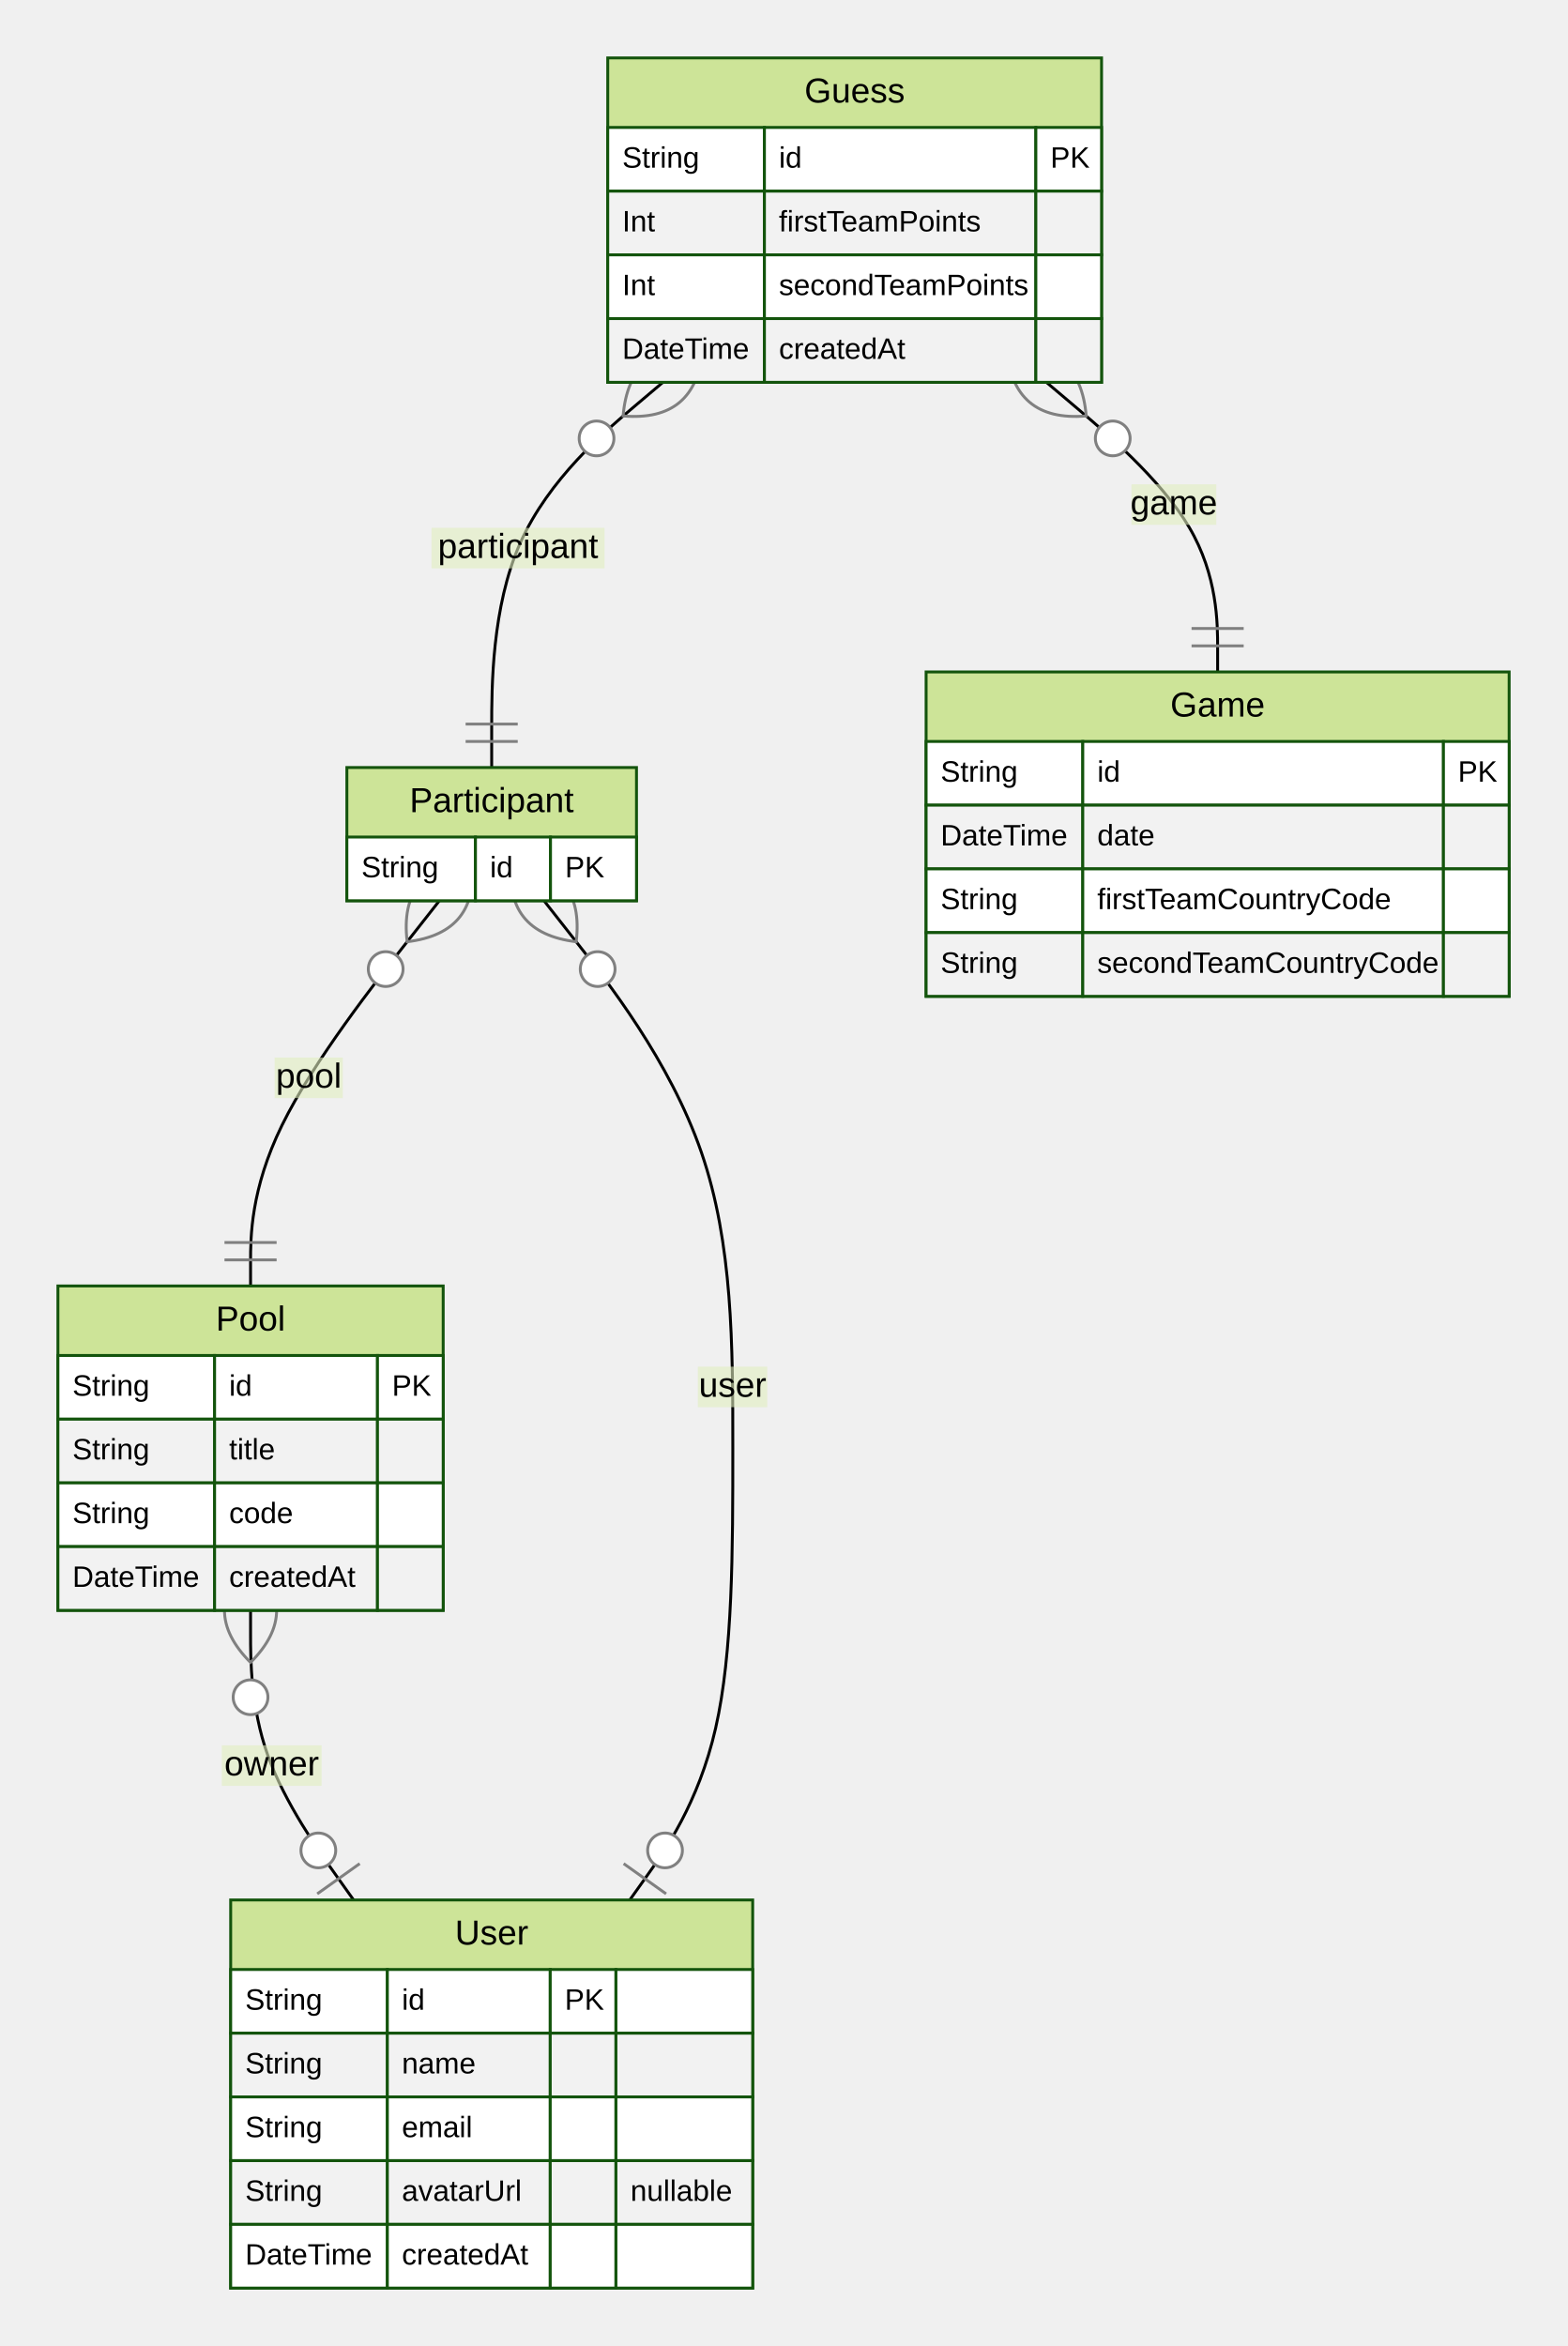
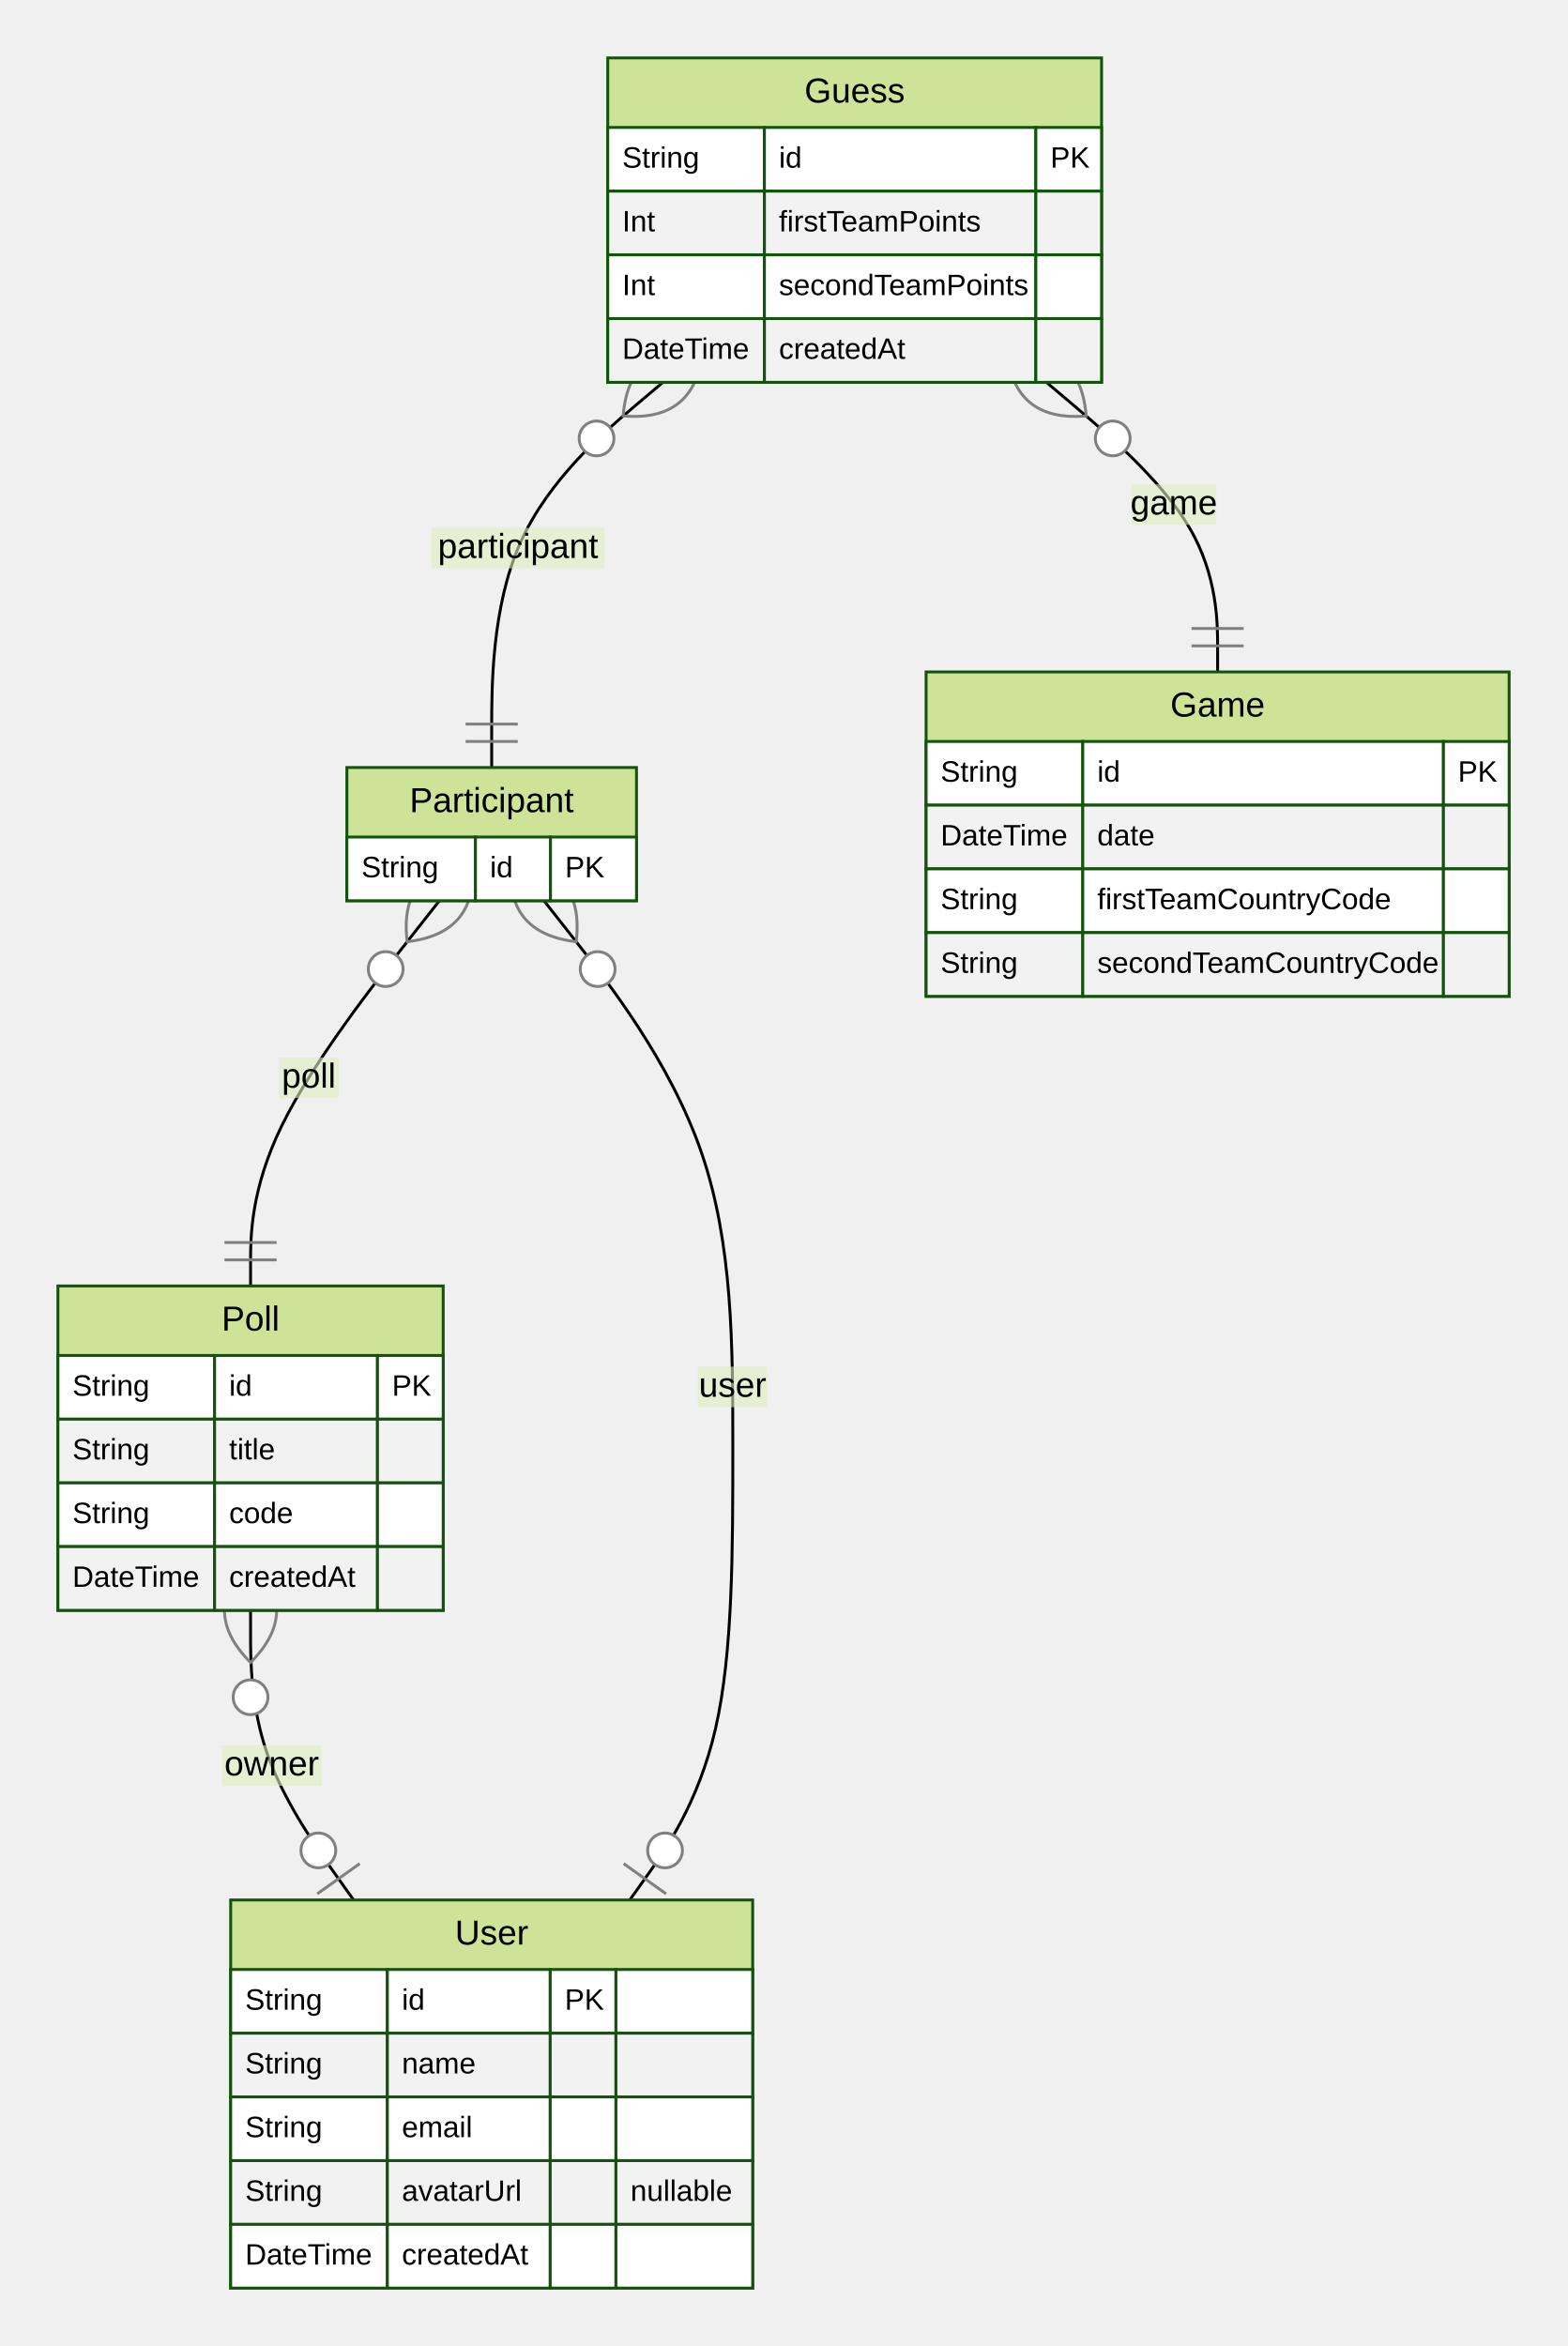
<svg xmlns="http://www.w3.org/2000/svg" aria-labelledby="chart-title-mermaid-0 chart-desc-mermaid-0" role="img" viewBox="0 0 541.082 810" style="max-width: 541.082px; background-color: white;" width="100%" id="mermaid-0">
  <style>#mermaid-0 {font-family:"trebuchet ms",verdana,arial,sans-serif;font-size:16px;fill:#000000;}#mermaid-0 .error-icon{fill:#552222;}#mermaid-0 .error-text{fill:#552222;stroke:#552222;}#mermaid-0 .edge-thickness-normal{stroke-width:2px;}#mermaid-0 .edge-thickness-thick{stroke-width:3.5px;}#mermaid-0 .edge-pattern-solid{stroke-dasharray:0;}#mermaid-0 .edge-pattern-dashed{stroke-dasharray:3;}#mermaid-0 .edge-pattern-dotted{stroke-dasharray:2;}#mermaid-0 .marker{fill:#000000;stroke:#000000;}#mermaid-0 .marker.cross{stroke:#000000;}#mermaid-0 svg{font-family:"trebuchet ms",verdana,arial,sans-serif;font-size:16px;}#mermaid-0 .entityBox{fill:#cde498;stroke:#13540c;}#mermaid-0 .attributeBoxOdd{fill:#ffffff;stroke:#13540c;}#mermaid-0 .attributeBoxEven{fill:#f2f2f2;stroke:#13540c;}#mermaid-0 .relationshipLabelBox{fill:hsl(78.158, 58.462%, 84.51%);opacity:0.7;background-color:hsl(78.158, 58.462%, 84.51%);}#mermaid-0 .relationshipLabelBox rect{opacity:0.5;}#mermaid-0 .relationshipLine{stroke:#000000;}#mermaid-0 :root{--mermaid-font-family:"trebuchet ms",verdana,arial,sans-serif;}</style>
  <g />
  <defs>
    <marker orient="auto" markerHeight="18" markerWidth="18" refY="9" refX="0" id="ONLY_ONE_START">
      <path d="M9,0 L9,18 M15,0 L15,18" fill="none" stroke="gray" />
    </marker>
  </defs>
  <defs>
    <marker orient="auto" markerHeight="18" markerWidth="18" refY="9" refX="18" id="ONLY_ONE_END">
      <path d="M3,0 L3,18 M9,0 L9,18" fill="none" stroke="gray" />
    </marker>
  </defs>
  <defs>
    <marker orient="auto" markerHeight="18" markerWidth="30" refY="9" refX="0" id="ZERO_OR_ONE_START">
      <circle r="6" cy="9" cx="21" fill="white" stroke="gray" />
      <path d="M9,0 L9,18" fill="none" stroke="gray" />
    </marker>
  </defs>
  <defs>
    <marker orient="auto" markerHeight="18" markerWidth="30" refY="9" refX="30" id="ZERO_OR_ONE_END">
      <circle r="6" cy="9" cx="9" fill="white" stroke="gray" />
      <path d="M21,0 L21,18" fill="none" stroke="gray" />
    </marker>
  </defs>
  <defs>
    <marker orient="auto" markerHeight="36" markerWidth="45" refY="18" refX="18" id="ONE_OR_MORE_START">
      <path d="M0,18 Q 18,0 36,18 Q 18,36 0,18 M42,9 L42,27" fill="none" stroke="gray" />
    </marker>
  </defs>
  <defs>
    <marker orient="auto" markerHeight="36" markerWidth="45" refY="18" refX="27" id="ONE_OR_MORE_END">
      <path d="M3,9 L3,27 M9,18 Q27,0 45,18 Q27,36 9,18" fill="none" stroke="gray" />
    </marker>
  </defs>
  <defs>
    <marker orient="auto" markerHeight="36" markerWidth="57" refY="18" refX="18" id="ZERO_OR_MORE_START">
      <circle r="6" cy="18" cx="48" fill="white" stroke="gray" />
      <path d="M0,18 Q18,0 36,18 Q18,36 0,18" fill="none" stroke="gray" />
    </marker>
  </defs>
  <defs>
    <marker orient="auto" markerHeight="36" markerWidth="57" refY="18" refX="39" id="ZERO_OR_MORE_END">
      <circle r="6" cy="18" cx="9" fill="white" stroke="gray" />
      <path d="M21,18 Q39,0 57,18 Q39,36 21,18" fill="none" stroke="gray" />
    </marker>
  </defs>
  <path marker-start="url(#ZERO_OR_MORE_START)" marker-end="url(#ZERO_OR_ONE_END)" fill="none" stroke="gray" d="M86.513,556L86.513,564.333C86.513,572.667,86.513,589.333,92.443,606C98.373,622.667,110.233,639.333,116.163,647.667L122.093,656" class="er relationshipLine" />
  <path marker-start="url(#ZERO_OR_MORE_START)" marker-end="url(#ZERO_OR_ONE_END)" fill="none" stroke="gray" d="M187.835,311L198.7,324.833C209.565,338.667,231.296,366.333,242.161,397.833C253.026,429.333,253.026,464.667,253.026,500C253.026,535.333,253.026,570.667,247.096,596.667C241.167,622.667,229.307,639.333,223.377,647.667L217.447,656" class="er relationshipLine" />
  <path marker-start="url(#ZERO_OR_MORE_START)" marker-end="url(#ONLY_ONE_END)" fill="none" stroke="gray" d="M151.705,311L140.839,324.833C129.974,338.667,108.244,366.333,97.378,388.5C86.513,410.667,86.513,427.333,86.513,435.667L86.513,444" class="er relationshipLine" />
  <path marker-start="url(#ZERO_OR_MORE_START)" marker-end="url(#ONLY_ONE_END)" fill="none" stroke="gray" d="M228.887,132L219.034,140.333C209.181,148.667,189.476,165.333,179.623,187.5C169.77,209.667,169.77,237.333,169.77,251.167L169.77,265" class="er relationshipLine" />
  <path marker-start="url(#ZERO_OR_MORE_START)" marker-end="url(#ONLY_ONE_END)" fill="none" stroke="gray" d="M361.309,132L371.162,140.333C381.015,148.667,400.72,165.333,410.573,182C420.426,198.667,420.426,215.333,420.426,223.667L420.426,232" class="er relationshipLine" />
-   <g transform="translate(20,444 )" id="Pool">
+   <g transform="translate(20,444 )" id="Poll">
    <rect height="112" width="133.026" y="0" x="0" stroke="gray" fill-opacity="100%" fill="honeydew" class="er entityBox" />
-     <text transform="translate(66.51321,12)" style="font-family: &quot;trebuchet ms&quot;, verdana, arial, sans-serif;; font-size: 12px" text-anchor="middle" dominant-baseline="middle" y="0" x="0" id="entity-Pool" class="er entityLabel">Pool</text>
-     <rect height="22" width="54.096" y="24" x="0" stroke="gray" fill-opacity="100%" fill="honeydew" class="er attributeBoxOdd" />
-     <text transform="translate(5,35)" style="font-family: &quot;trebuchet ms&quot;, verdana, arial, sans-serif;; font-size: 10.2px" text-anchor="left" dominant-baseline="middle" y="0" x="0" id="entity-Pool-attr-1-type" class="er entityLabel">String</text>
+     <text transform="translate(66.51321,12)" style="font-family: &quot;trebuchet ms&quot;, verdana, arial, sans-serif;; font-size: 12px" text-anchor="middle" dominant-baseline="middle" y="0" x="0" id="entity-Poll" class="er entityLabel">Poll</text>
+     <rect height="22" width="54.096" y="24" x="0" stroke="gray" fill-opacity="100%" fill="honeydew" class="er attributeBoxOdd" />
+     <text transform="translate(5,35)" style="font-family: &quot;trebuchet ms&quot;, verdana, arial, sans-serif;; font-size: 10.2px" text-anchor="left" dominant-baseline="middle" y="0" x="0" id="entity-Poll-attr-1-type" class="er entityLabel">String</text>
    <rect height="22" width="56.243" y="24" x="54.096" stroke="gray" fill-opacity="100%" fill="honeydew" class="er attributeBoxOdd" />
-     <text transform="translate(59.09555,35)" style="font-family: &quot;trebuchet ms&quot;, verdana, arial, sans-serif;; font-size: 10.2px" text-anchor="left" dominant-baseline="middle" y="0" x="0" id="entity-Pool-attr-1-name" class="er entityLabel">id</text>
+     <text transform="translate(59.09555,35)" style="font-family: &quot;trebuchet ms&quot;, verdana, arial, sans-serif;; font-size: 10.2px" text-anchor="left" dominant-baseline="middle" y="0" x="0" id="entity-Poll-attr-1-name" class="er entityLabel">id</text>
    <rect height="22" width="22.688" y="24" x="110.339" stroke="gray" fill-opacity="100%" fill="honeydew" class="er attributeBoxOdd" />
-     <text transform="translate(115.3387,35)" style="font-family: &quot;trebuchet ms&quot;, verdana, arial, sans-serif;; font-size: 10.2px" text-anchor="left" dominant-baseline="middle" y="0" x="0" id="entity-Pool-attr-1-key" class="er entityLabel">PK</text>
-     <rect height="22" width="54.096" y="46" x="0" stroke="gray" fill-opacity="100%" fill="honeydew" class="er attributeBoxEven" />
-     <text transform="translate(5,57)" style="font-family: &quot;trebuchet ms&quot;, verdana, arial, sans-serif;; font-size: 10.2px" text-anchor="left" dominant-baseline="middle" y="0" x="0" id="entity-Pool-attr-2-type" class="er entityLabel">String</text>
+     <text transform="translate(115.3387,35)" style="font-family: &quot;trebuchet ms&quot;, verdana, arial, sans-serif;; font-size: 10.2px" text-anchor="left" dominant-baseline="middle" y="0" x="0" id="entity-Poll-attr-1-key" class="er entityLabel">PK</text>
+     <rect height="22" width="54.096" y="46" x="0" stroke="gray" fill-opacity="100%" fill="honeydew" class="er attributeBoxEven" />
+     <text transform="translate(5,57)" style="font-family: &quot;trebuchet ms&quot;, verdana, arial, sans-serif;; font-size: 10.2px" text-anchor="left" dominant-baseline="middle" y="0" x="0" id="entity-Poll-attr-2-type" class="er entityLabel">String</text>
    <rect height="22" width="56.243" y="46" x="54.096" stroke="gray" fill-opacity="100%" fill="honeydew" class="er attributeBoxEven" />
-     <text transform="translate(59.09555,57)" style="font-family: &quot;trebuchet ms&quot;, verdana, arial, sans-serif;; font-size: 10.2px" text-anchor="left" dominant-baseline="middle" y="0" x="0" id="entity-Pool-attr-2-name" class="er entityLabel">title</text>
+     <text transform="translate(59.09555,57)" style="font-family: &quot;trebuchet ms&quot;, verdana, arial, sans-serif;; font-size: 10.2px" text-anchor="left" dominant-baseline="middle" y="0" x="0" id="entity-Poll-attr-2-name" class="er entityLabel">title</text>
    <rect height="22" width="22.688" y="46" x="110.339" stroke="gray" fill-opacity="100%" fill="honeydew" class="er attributeBoxEven" />
-     <text transform="translate(115.3387,57)" style="font-family: &quot;trebuchet ms&quot;, verdana, arial, sans-serif;; font-size: 10.2px" text-anchor="left" dominant-baseline="middle" y="0" x="0" id="entity-Pool-attr-2-key" class="er entityLabel" />
-     <rect height="22" width="54.096" y="68" x="0" stroke="gray" fill-opacity="100%" fill="honeydew" class="er attributeBoxOdd" />
-     <text transform="translate(5,79)" style="font-family: &quot;trebuchet ms&quot;, verdana, arial, sans-serif;; font-size: 10.2px" text-anchor="left" dominant-baseline="middle" y="0" x="0" id="entity-Pool-attr-3-type" class="er entityLabel">String</text>
+     <text transform="translate(115.3387,57)" style="font-family: &quot;trebuchet ms&quot;, verdana, arial, sans-serif;; font-size: 10.2px" text-anchor="left" dominant-baseline="middle" y="0" x="0" id="entity-Poll-attr-2-key" class="er entityLabel" />
+     <rect height="22" width="54.096" y="68" x="0" stroke="gray" fill-opacity="100%" fill="honeydew" class="er attributeBoxOdd" />
+     <text transform="translate(5,79)" style="font-family: &quot;trebuchet ms&quot;, verdana, arial, sans-serif;; font-size: 10.2px" text-anchor="left" dominant-baseline="middle" y="0" x="0" id="entity-Poll-attr-3-type" class="er entityLabel">String</text>
    <rect height="22" width="56.243" y="68" x="54.096" stroke="gray" fill-opacity="100%" fill="honeydew" class="er attributeBoxOdd" />
-     <text transform="translate(59.09555,79)" style="font-family: &quot;trebuchet ms&quot;, verdana, arial, sans-serif;; font-size: 10.2px" text-anchor="left" dominant-baseline="middle" y="0" x="0" id="entity-Pool-attr-3-name" class="er entityLabel">code</text>
+     <text transform="translate(59.09555,79)" style="font-family: &quot;trebuchet ms&quot;, verdana, arial, sans-serif;; font-size: 10.2px" text-anchor="left" dominant-baseline="middle" y="0" x="0" id="entity-Poll-attr-3-name" class="er entityLabel">code</text>
    <rect height="22" width="22.688" y="68" x="110.339" stroke="gray" fill-opacity="100%" fill="honeydew" class="er attributeBoxOdd" />
-     <text transform="translate(115.3387,79)" style="font-family: &quot;trebuchet ms&quot;, verdana, arial, sans-serif;; font-size: 10.2px" text-anchor="left" dominant-baseline="middle" y="0" x="0" id="entity-Pool-attr-3-key" class="er entityLabel" />
-     <rect height="22" width="54.096" y="90" x="0" stroke="gray" fill-opacity="100%" fill="honeydew" class="er attributeBoxEven" />
-     <text transform="translate(5,101)" style="font-family: &quot;trebuchet ms&quot;, verdana, arial, sans-serif;; font-size: 10.2px" text-anchor="left" dominant-baseline="middle" y="0" x="0" id="entity-Pool-attr-4-type" class="er entityLabel">DateTime</text>
+     <text transform="translate(115.3387,79)" style="font-family: &quot;trebuchet ms&quot;, verdana, arial, sans-serif;; font-size: 10.2px" text-anchor="left" dominant-baseline="middle" y="0" x="0" id="entity-Poll-attr-3-key" class="er entityLabel" />
+     <rect height="22" width="54.096" y="90" x="0" stroke="gray" fill-opacity="100%" fill="honeydew" class="er attributeBoxEven" />
+     <text transform="translate(5,101)" style="font-family: &quot;trebuchet ms&quot;, verdana, arial, sans-serif;; font-size: 10.2px" text-anchor="left" dominant-baseline="middle" y="0" x="0" id="entity-Poll-attr-4-type" class="er entityLabel">DateTime</text>
    <rect height="22" width="56.243" y="90" x="54.096" stroke="gray" fill-opacity="100%" fill="honeydew" class="er attributeBoxEven" />
-     <text transform="translate(59.09555,101)" style="font-family: &quot;trebuchet ms&quot;, verdana, arial, sans-serif;; font-size: 10.2px" text-anchor="left" dominant-baseline="middle" y="0" x="0" id="entity-Pool-attr-4-name" class="er entityLabel">createdAt</text>
+     <text transform="translate(59.09555,101)" style="font-family: &quot;trebuchet ms&quot;, verdana, arial, sans-serif;; font-size: 10.2px" text-anchor="left" dominant-baseline="middle" y="0" x="0" id="entity-Poll-attr-4-name" class="er entityLabel">createdAt</text>
    <rect height="22" width="22.688" y="90" x="110.339" stroke="gray" fill-opacity="100%" fill="honeydew" class="er attributeBoxEven" />
-     <text transform="translate(115.3387,101)" style="font-family: &quot;trebuchet ms&quot;, verdana, arial, sans-serif;; font-size: 10.2px" text-anchor="left" dominant-baseline="middle" y="0" x="0" id="entity-Pool-attr-4-key" class="er entityLabel" />
+     <text transform="translate(115.3387,101)" style="font-family: &quot;trebuchet ms&quot;, verdana, arial, sans-serif;; font-size: 10.2px" text-anchor="left" dominant-baseline="middle" y="0" x="0" id="entity-Poll-attr-4-key" class="er entityLabel" />
  </g>
  <g transform="translate(119.7698,265 )" id="Participant">
    <rect height="46" width="100" y="0" x="0" stroke="gray" fill-opacity="100%" fill="honeydew" class="er entityBox" />
    <text transform="translate(50,12)" style="font-family: &quot;trebuchet ms&quot;, verdana, arial, sans-serif;; font-size: 12px" text-anchor="middle" dominant-baseline="middle" y="0" x="0" id="entity-Participant" class="er entityLabel">Participant</text>
    <rect height="22" width="44.399" y="24" x="0" stroke="gray" fill-opacity="100%" fill="honeydew" class="er attributeBoxOdd" />
    <text transform="translate(5,35)" style="font-family: &quot;trebuchet ms&quot;, verdana, arial, sans-serif;; font-size: 10.2px" text-anchor="left" dominant-baseline="middle" y="0" x="0" id="entity-Participant-attr-1-type" class="er entityLabel">String</text>
    <rect height="22" width="25.911" y="24" x="44.399" stroke="gray" fill-opacity="100%" fill="honeydew" class="er attributeBoxOdd" />
    <text transform="translate(49.39862,35)" style="font-family: &quot;trebuchet ms&quot;, verdana, arial, sans-serif;; font-size: 10.2px" text-anchor="left" dominant-baseline="middle" y="0" x="0" id="entity-Participant-attr-1-name" class="er entityLabel">id</text>
    <rect height="22" width="29.69" y="24" x="70.31" stroke="gray" fill-opacity="100%" fill="honeydew" class="er attributeBoxOdd" />
    <text transform="translate(75.30976,35)" style="font-family: &quot;trebuchet ms&quot;, verdana, arial, sans-serif;; font-size: 10.2px" text-anchor="left" dominant-baseline="middle" y="0" x="0" id="entity-Participant-attr-1-key" class="er entityLabel">PK</text>
  </g>
  <g transform="translate(79.65034,656 )" id="User">
    <rect height="134" width="180.239" y="0" x="0" stroke="gray" fill-opacity="100%" fill="honeydew" class="er entityBox" />
    <text transform="translate(90.11948,12)" style="font-family: &quot;trebuchet ms&quot;, verdana, arial, sans-serif;; font-size: 12px" text-anchor="middle" dominant-baseline="middle" y="0" x="0" id="entity-User" class="er entityLabel">User</text>
    <rect height="22" width="54.096" y="24" x="0" stroke="gray" fill-opacity="100%" fill="honeydew" class="er attributeBoxOdd" />
    <text transform="translate(5,35)" style="font-family: &quot;trebuchet ms&quot;, verdana, arial, sans-serif;; font-size: 10.2px" text-anchor="left" dominant-baseline="middle" y="0" x="0" id="entity-User-attr-1-type" class="er entityLabel">String</text>
    <rect height="22" width="56.243" y="24" x="54.096" stroke="gray" fill-opacity="100%" fill="honeydew" class="er attributeBoxOdd" />
    <text transform="translate(59.09555,35)" style="font-family: &quot;trebuchet ms&quot;, verdana, arial, sans-serif;; font-size: 10.2px" text-anchor="left" dominant-baseline="middle" y="0" x="0" id="entity-User-attr-1-name" class="er entityLabel">id</text>
    <rect height="22" width="22.688" y="24" x="110.339" stroke="gray" fill-opacity="100%" fill="honeydew" class="er attributeBoxOdd" />
    <text transform="translate(115.3387,35)" style="font-family: &quot;trebuchet ms&quot;, verdana, arial, sans-serif;; font-size: 10.2px" text-anchor="left" dominant-baseline="middle" y="0" x="0" id="entity-User-attr-1-key" class="er entityLabel">PK</text>
    <rect height="22" width="47.213" y="24" x="133.026" stroke="gray" fill-opacity="100%" fill="honeydew" class="er attributeBoxOdd" />
    <text transform="translate(138.0264,35)" style="font-family: &quot;trebuchet ms&quot;, verdana, arial, sans-serif;; font-size: 10.2px" text-anchor="left" dominant-baseline="middle" y="0" x="0" id="entity-User-attr-1-comment" class="er entityLabel" />
    <rect height="22" width="54.096" y="46" x="0" stroke="gray" fill-opacity="100%" fill="honeydew" class="er attributeBoxEven" />
    <text transform="translate(5,57)" style="font-family: &quot;trebuchet ms&quot;, verdana, arial, sans-serif;; font-size: 10.2px" text-anchor="left" dominant-baseline="middle" y="0" x="0" id="entity-User-attr-2-type" class="er entityLabel">String</text>
    <rect height="22" width="56.243" y="46" x="54.096" stroke="gray" fill-opacity="100%" fill="honeydew" class="er attributeBoxEven" />
    <text transform="translate(59.09555,57)" style="font-family: &quot;trebuchet ms&quot;, verdana, arial, sans-serif;; font-size: 10.2px" text-anchor="left" dominant-baseline="middle" y="0" x="0" id="entity-User-attr-2-name" class="er entityLabel">name</text>
    <rect height="22" width="22.688" y="46" x="110.339" stroke="gray" fill-opacity="100%" fill="honeydew" class="er attributeBoxEven" />
    <text transform="translate(115.3387,57)" style="font-family: &quot;trebuchet ms&quot;, verdana, arial, sans-serif;; font-size: 10.2px" text-anchor="left" dominant-baseline="middle" y="0" x="0" id="entity-User-attr-2-key" class="er entityLabel" />
    <rect height="22" width="47.213" y="46" x="133.026" stroke="gray" fill-opacity="100%" fill="honeydew" class="er attributeBoxEven" />
    <text transform="translate(138.0264,57)" style="font-family: &quot;trebuchet ms&quot;, verdana, arial, sans-serif;; font-size: 10.2px" text-anchor="left" dominant-baseline="middle" y="0" x="0" id="entity-User-attr-2-comment" class="er entityLabel" />
    <rect height="22" width="54.096" y="68" x="0" stroke="gray" fill-opacity="100%" fill="honeydew" class="er attributeBoxOdd" />
    <text transform="translate(5,79)" style="font-family: &quot;trebuchet ms&quot;, verdana, arial, sans-serif;; font-size: 10.2px" text-anchor="left" dominant-baseline="middle" y="0" x="0" id="entity-User-attr-3-type" class="er entityLabel">String</text>
    <rect height="22" width="56.243" y="68" x="54.096" stroke="gray" fill-opacity="100%" fill="honeydew" class="er attributeBoxOdd" />
    <text transform="translate(59.09555,79)" style="font-family: &quot;trebuchet ms&quot;, verdana, arial, sans-serif;; font-size: 10.2px" text-anchor="left" dominant-baseline="middle" y="0" x="0" id="entity-User-attr-3-name" class="er entityLabel">email</text>
    <rect height="22" width="22.688" y="68" x="110.339" stroke="gray" fill-opacity="100%" fill="honeydew" class="er attributeBoxOdd" />
    <text transform="translate(115.3387,79)" style="font-family: &quot;trebuchet ms&quot;, verdana, arial, sans-serif;; font-size: 10.2px" text-anchor="left" dominant-baseline="middle" y="0" x="0" id="entity-User-attr-3-key" class="er entityLabel" />
    <rect height="22" width="47.213" y="68" x="133.026" stroke="gray" fill-opacity="100%" fill="honeydew" class="er attributeBoxOdd" />
    <text transform="translate(138.0264,79)" style="font-family: &quot;trebuchet ms&quot;, verdana, arial, sans-serif;; font-size: 10.2px" text-anchor="left" dominant-baseline="middle" y="0" x="0" id="entity-User-attr-3-comment" class="er entityLabel" />
    <rect height="22" width="54.096" y="90" x="0" stroke="gray" fill-opacity="100%" fill="honeydew" class="er attributeBoxEven" />
    <text transform="translate(5,101)" style="font-family: &quot;trebuchet ms&quot;, verdana, arial, sans-serif;; font-size: 10.2px" text-anchor="left" dominant-baseline="middle" y="0" x="0" id="entity-User-attr-4-type" class="er entityLabel">String</text>
    <rect height="22" width="56.243" y="90" x="54.096" stroke="gray" fill-opacity="100%" fill="honeydew" class="er attributeBoxEven" />
    <text transform="translate(59.09555,101)" style="font-family: &quot;trebuchet ms&quot;, verdana, arial, sans-serif;; font-size: 10.2px" text-anchor="left" dominant-baseline="middle" y="0" x="0" id="entity-User-attr-4-name" class="er entityLabel">avatarUrl</text>
    <rect height="22" width="22.688" y="90" x="110.339" stroke="gray" fill-opacity="100%" fill="honeydew" class="er attributeBoxEven" />
    <text transform="translate(115.3387,101)" style="font-family: &quot;trebuchet ms&quot;, verdana, arial, sans-serif;; font-size: 10.2px" text-anchor="left" dominant-baseline="middle" y="0" x="0" id="entity-User-attr-4-key" class="er entityLabel" />
    <rect height="22" width="47.213" y="90" x="133.026" stroke="gray" fill-opacity="100%" fill="honeydew" class="er attributeBoxEven" />
    <text transform="translate(138.0264,101)" style="font-family: &quot;trebuchet ms&quot;, verdana, arial, sans-serif;; font-size: 10.2px" text-anchor="left" dominant-baseline="middle" y="0" x="0" id="entity-User-attr-4-comment" class="er entityLabel">nullable</text>
    <rect height="22" width="54.096" y="112" x="0" stroke="gray" fill-opacity="100%" fill="honeydew" class="er attributeBoxOdd" />
    <text transform="translate(5,123)" style="font-family: &quot;trebuchet ms&quot;, verdana, arial, sans-serif;; font-size: 10.2px" text-anchor="left" dominant-baseline="middle" y="0" x="0" id="entity-User-attr-5-type" class="er entityLabel">DateTime</text>
    <rect height="22" width="56.243" y="112" x="54.096" stroke="gray" fill-opacity="100%" fill="honeydew" class="er attributeBoxOdd" />
    <text transform="translate(59.09555,123)" style="font-family: &quot;trebuchet ms&quot;, verdana, arial, sans-serif;; font-size: 10.2px" text-anchor="left" dominant-baseline="middle" y="0" x="0" id="entity-User-attr-5-name" class="er entityLabel">createdAt</text>
    <rect height="22" width="22.688" y="112" x="110.339" stroke="gray" fill-opacity="100%" fill="honeydew" class="er attributeBoxOdd" />
    <text transform="translate(115.3387,123)" style="font-family: &quot;trebuchet ms&quot;, verdana, arial, sans-serif;; font-size: 10.2px" text-anchor="left" dominant-baseline="middle" y="0" x="0" id="entity-User-attr-5-key" class="er entityLabel" />
    <rect height="22" width="47.213" y="112" x="133.026" stroke="gray" fill-opacity="100%" fill="honeydew" class="er attributeBoxOdd" />
    <text transform="translate(138.0264,123)" style="font-family: &quot;trebuchet ms&quot;, verdana, arial, sans-serif;; font-size: 10.2px" text-anchor="left" dominant-baseline="middle" y="0" x="0" id="entity-User-attr-5-comment" class="er entityLabel" />
  </g>
  <g transform="translate(319.7698,232 )" id="Game">
    <rect height="112" width="201.312" y="0" x="0" stroke="gray" fill-opacity="100%" fill="honeydew" class="er entityBox" />
    <text transform="translate(100.6562,12)" style="font-family: &quot;trebuchet ms&quot;, verdana, arial, sans-serif;; font-size: 12px" text-anchor="middle" dominant-baseline="middle" y="0" x="0" id="entity-Game" class="er entityLabel">Game</text>
    <rect height="22" width="54.096" y="24" x="0" stroke="gray" fill-opacity="100%" fill="honeydew" class="er attributeBoxOdd" />
    <text transform="translate(5,35)" style="font-family: &quot;trebuchet ms&quot;, verdana, arial, sans-serif;; font-size: 10.2px" text-anchor="left" dominant-baseline="middle" y="0" x="0" id="entity-Game-attr-1-type" class="er entityLabel">String</text>
    <rect height="22" width="124.529" y="24" x="54.096" stroke="gray" fill-opacity="100%" fill="honeydew" class="er attributeBoxOdd" />
    <text transform="translate(59.09555,35)" style="font-family: &quot;trebuchet ms&quot;, verdana, arial, sans-serif;; font-size: 10.2px" text-anchor="left" dominant-baseline="middle" y="0" x="0" id="entity-Game-attr-1-name" class="er entityLabel">id</text>
    <rect height="22" width="22.688" y="24" x="178.625" stroke="gray" fill-opacity="100%" fill="honeydew" class="er attributeBoxOdd" />
    <text transform="translate(183.6248,35)" style="font-family: &quot;trebuchet ms&quot;, verdana, arial, sans-serif;; font-size: 10.2px" text-anchor="left" dominant-baseline="middle" y="0" x="0" id="entity-Game-attr-1-key" class="er entityLabel">PK</text>
    <rect height="22" width="54.096" y="46" x="0" stroke="gray" fill-opacity="100%" fill="honeydew" class="er attributeBoxEven" />
    <text transform="translate(5,57)" style="font-family: &quot;trebuchet ms&quot;, verdana, arial, sans-serif;; font-size: 10.2px" text-anchor="left" dominant-baseline="middle" y="0" x="0" id="entity-Game-attr-2-type" class="er entityLabel">DateTime</text>
    <rect height="22" width="124.529" y="46" x="54.096" stroke="gray" fill-opacity="100%" fill="honeydew" class="er attributeBoxEven" />
    <text transform="translate(59.09555,57)" style="font-family: &quot;trebuchet ms&quot;, verdana, arial, sans-serif;; font-size: 10.2px" text-anchor="left" dominant-baseline="middle" y="0" x="0" id="entity-Game-attr-2-name" class="er entityLabel">date</text>
    <rect height="22" width="22.688" y="46" x="178.625" stroke="gray" fill-opacity="100%" fill="honeydew" class="er attributeBoxEven" />
    <text transform="translate(183.6248,57)" style="font-family: &quot;trebuchet ms&quot;, verdana, arial, sans-serif;; font-size: 10.2px" text-anchor="left" dominant-baseline="middle" y="0" x="0" id="entity-Game-attr-2-key" class="er entityLabel" />
    <rect height="22" width="54.096" y="68" x="0" stroke="gray" fill-opacity="100%" fill="honeydew" class="er attributeBoxOdd" />
    <text transform="translate(5,79)" style="font-family: &quot;trebuchet ms&quot;, verdana, arial, sans-serif;; font-size: 10.2px" text-anchor="left" dominant-baseline="middle" y="0" x="0" id="entity-Game-attr-3-type" class="er entityLabel">String</text>
    <rect height="22" width="124.529" y="68" x="54.096" stroke="gray" fill-opacity="100%" fill="honeydew" class="er attributeBoxOdd" />
    <text transform="translate(59.09555,79)" style="font-family: &quot;trebuchet ms&quot;, verdana, arial, sans-serif;; font-size: 10.2px" text-anchor="left" dominant-baseline="middle" y="0" x="0" id="entity-Game-attr-3-name" class="er entityLabel">firstTeamCountryCode</text>
    <rect height="22" width="22.688" y="68" x="178.625" stroke="gray" fill-opacity="100%" fill="honeydew" class="er attributeBoxOdd" />
    <text transform="translate(183.6248,79)" style="font-family: &quot;trebuchet ms&quot;, verdana, arial, sans-serif;; font-size: 10.2px" text-anchor="left" dominant-baseline="middle" y="0" x="0" id="entity-Game-attr-3-key" class="er entityLabel" />
    <rect height="22" width="54.096" y="90" x="0" stroke="gray" fill-opacity="100%" fill="honeydew" class="er attributeBoxEven" />
    <text transform="translate(5,101)" style="font-family: &quot;trebuchet ms&quot;, verdana, arial, sans-serif;; font-size: 10.2px" text-anchor="left" dominant-baseline="middle" y="0" x="0" id="entity-Game-attr-4-type" class="er entityLabel">String</text>
    <rect height="22" width="124.529" y="90" x="54.096" stroke="gray" fill-opacity="100%" fill="honeydew" class="er attributeBoxEven" />
    <text transform="translate(59.09555,101)" style="font-family: &quot;trebuchet ms&quot;, verdana, arial, sans-serif;; font-size: 10.2px" text-anchor="left" dominant-baseline="middle" y="0" x="0" id="entity-Game-attr-4-name" class="er entityLabel">secondTeamCountryCode</text>
    <rect height="22" width="22.688" y="90" x="178.625" stroke="gray" fill-opacity="100%" fill="honeydew" class="er attributeBoxEven" />
    <text transform="translate(183.6248,101)" style="font-family: &quot;trebuchet ms&quot;, verdana, arial, sans-serif;; font-size: 10.2px" text-anchor="left" dominant-baseline="middle" y="0" x="0" id="entity-Game-attr-4-key" class="er entityLabel" />
  </g>
  <g transform="translate(209.8457,20 )" id="Guess">
    <rect height="112" width="170.504" y="0" x="0" stroke="gray" fill-opacity="100%" fill="honeydew" class="er entityBox" />
    <text transform="translate(85.2522,12)" style="font-family: &quot;trebuchet ms&quot;, verdana, arial, sans-serif;; font-size: 12px" text-anchor="middle" dominant-baseline="middle" y="0" x="0" id="entity-Guess" class="er entityLabel">Guess</text>
    <rect height="22" width="54.096" y="24" x="0" stroke="gray" fill-opacity="100%" fill="honeydew" class="er attributeBoxOdd" />
    <text transform="translate(5,35)" style="font-family: &quot;trebuchet ms&quot;, verdana, arial, sans-serif;; font-size: 10.2px" text-anchor="left" dominant-baseline="middle" y="0" x="0" id="entity-Guess-attr-1-type" class="er entityLabel">String</text>
    <rect height="22" width="93.721" y="24" x="54.096" stroke="gray" fill-opacity="100%" fill="honeydew" class="er attributeBoxOdd" />
    <text transform="translate(59.09555,35)" style="font-family: &quot;trebuchet ms&quot;, verdana, arial, sans-serif;; font-size: 10.2px" text-anchor="left" dominant-baseline="middle" y="0" x="0" id="entity-Guess-attr-1-name" class="er entityLabel">id</text>
    <rect height="22" width="22.688" y="24" x="147.817" stroke="gray" fill-opacity="100%" fill="honeydew" class="er attributeBoxOdd" />
    <text transform="translate(152.8167,35)" style="font-family: &quot;trebuchet ms&quot;, verdana, arial, sans-serif;; font-size: 10.2px" text-anchor="left" dominant-baseline="middle" y="0" x="0" id="entity-Guess-attr-1-key" class="er entityLabel">PK</text>
    <rect height="22" width="54.096" y="46" x="0" stroke="gray" fill-opacity="100%" fill="honeydew" class="er attributeBoxEven" />
    <text transform="translate(5,57)" style="font-family: &quot;trebuchet ms&quot;, verdana, arial, sans-serif;; font-size: 10.2px" text-anchor="left" dominant-baseline="middle" y="0" x="0" id="entity-Guess-attr-2-type" class="er entityLabel">Int</text>
    <rect height="22" width="93.721" y="46" x="54.096" stroke="gray" fill-opacity="100%" fill="honeydew" class="er attributeBoxEven" />
    <text transform="translate(59.09555,57)" style="font-family: &quot;trebuchet ms&quot;, verdana, arial, sans-serif;; font-size: 10.2px" text-anchor="left" dominant-baseline="middle" y="0" x="0" id="entity-Guess-attr-2-name" class="er entityLabel">firstTeamPoints</text>
    <rect height="22" width="22.688" y="46" x="147.817" stroke="gray" fill-opacity="100%" fill="honeydew" class="er attributeBoxEven" />
    <text transform="translate(152.8167,57)" style="font-family: &quot;trebuchet ms&quot;, verdana, arial, sans-serif;; font-size: 10.2px" text-anchor="left" dominant-baseline="middle" y="0" x="0" id="entity-Guess-attr-2-key" class="er entityLabel" />
    <rect height="22" width="54.096" y="68" x="0" stroke="gray" fill-opacity="100%" fill="honeydew" class="er attributeBoxOdd" />
    <text transform="translate(5,79)" style="font-family: &quot;trebuchet ms&quot;, verdana, arial, sans-serif;; font-size: 10.2px" text-anchor="left" dominant-baseline="middle" y="0" x="0" id="entity-Guess-attr-3-type" class="er entityLabel">Int</text>
    <rect height="22" width="93.721" y="68" x="54.096" stroke="gray" fill-opacity="100%" fill="honeydew" class="er attributeBoxOdd" />
    <text transform="translate(59.09555,79)" style="font-family: &quot;trebuchet ms&quot;, verdana, arial, sans-serif;; font-size: 10.2px" text-anchor="left" dominant-baseline="middle" y="0" x="0" id="entity-Guess-attr-3-name" class="er entityLabel">secondTeamPoints</text>
    <rect height="22" width="22.688" y="68" x="147.817" stroke="gray" fill-opacity="100%" fill="honeydew" class="er attributeBoxOdd" />
    <text transform="translate(152.8167,79)" style="font-family: &quot;trebuchet ms&quot;, verdana, arial, sans-serif;; font-size: 10.2px" text-anchor="left" dominant-baseline="middle" y="0" x="0" id="entity-Guess-attr-3-key" class="er entityLabel" />
    <rect height="22" width="54.096" y="90" x="0" stroke="gray" fill-opacity="100%" fill="honeydew" class="er attributeBoxEven" />
    <text transform="translate(5,101)" style="font-family: &quot;trebuchet ms&quot;, verdana, arial, sans-serif;; font-size: 10.2px" text-anchor="left" dominant-baseline="middle" y="0" x="0" id="entity-Guess-attr-4-type" class="er entityLabel">DateTime</text>
    <rect height="22" width="93.721" y="90" x="54.096" stroke="gray" fill-opacity="100%" fill="honeydew" class="er attributeBoxEven" />
    <text transform="translate(59.09555,101)" style="font-family: &quot;trebuchet ms&quot;, verdana, arial, sans-serif;; font-size: 10.2px" text-anchor="left" dominant-baseline="middle" y="0" x="0" id="entity-Guess-attr-4-name" class="er entityLabel">createdAt</text>
    <rect height="22" width="22.688" y="90" x="147.817" stroke="gray" fill-opacity="100%" fill="honeydew" class="er attributeBoxEven" />
    <text transform="translate(152.8167,101)" style="font-family: &quot;trebuchet ms&quot;, verdana, arial, sans-serif;; font-size: 10.2px" text-anchor="left" dominant-baseline="middle" y="0" x="0" id="entity-Guess-attr-4-key" class="er entityLabel" />
  </g>
  <rect fill-opacity="85%" fill="white" height="14" width="34.471" y="602.592" x="76.574" class="er relationshipLabelBox" />
  <text style="font-family: &quot;trebuchet ms&quot;, verdana, arial, sans-serif;; font-size: 12px" dominant-baseline="middle" text-anchor="middle" y="609.592" x="93.81" id="rel1" class="er relationshipLabel">owner</text>
  <rect fill-opacity="85%" fill="white" height="14" width="23.959" y="471.862" x="240.96" class="er relationshipLabelBox" />
  <text style="font-family: &quot;trebuchet ms&quot;, verdana, arial, sans-serif;; font-size: 12px" dominant-baseline="middle" text-anchor="middle" y="478.862" x="252.94" id="rel2" class="er relationshipLabel">user</text>
-   <rect fill-opacity="85%" fill="white" height="14" width="23.564" y="365.133" x="94.824" class="er relationshipLabelBox" />
-   <text style="font-family: &quot;trebuchet ms&quot;, verdana, arial, sans-serif;; font-size: 12px" dominant-baseline="middle" text-anchor="middle" y="372.133" x="106.606" id="rel3" class="er relationshipLabel">pool</text>
+   <rect fill-opacity="85%" fill="white" height="14" width="20.664" y="365.133" x="96.274" class="er relationshipLabelBox" />
+   <text style="font-family: &quot;trebuchet ms&quot;, verdana, arial, sans-serif;; font-size: 12px" dominant-baseline="middle" text-anchor="middle" y="372.133" x="106.606" id="rel3" class="er relationshipLabel">poll</text>
  <rect fill-opacity="85%" fill="white" height="14" width="59.744" y="182.256" x="148.995" class="er relationshipLabelBox" />
  <text style="font-family: &quot;trebuchet ms&quot;, verdana, arial, sans-serif;; font-size: 12px" dominant-baseline="middle" text-anchor="middle" y="189.256" x="178.867" id="rel4" class="er relationshipLabel">participant</text>
  <rect fill-opacity="85%" fill="white" height="14" width="29.289" y="167.222" x="390.665" class="er relationshipLabelBox" />
  <text style="font-family: &quot;trebuchet ms&quot;, verdana, arial, sans-serif;; font-size: 12px" dominant-baseline="middle" text-anchor="middle" y="174.222" x="405.31" id="rel5" class="er relationshipLabel">game</text>
</svg>
